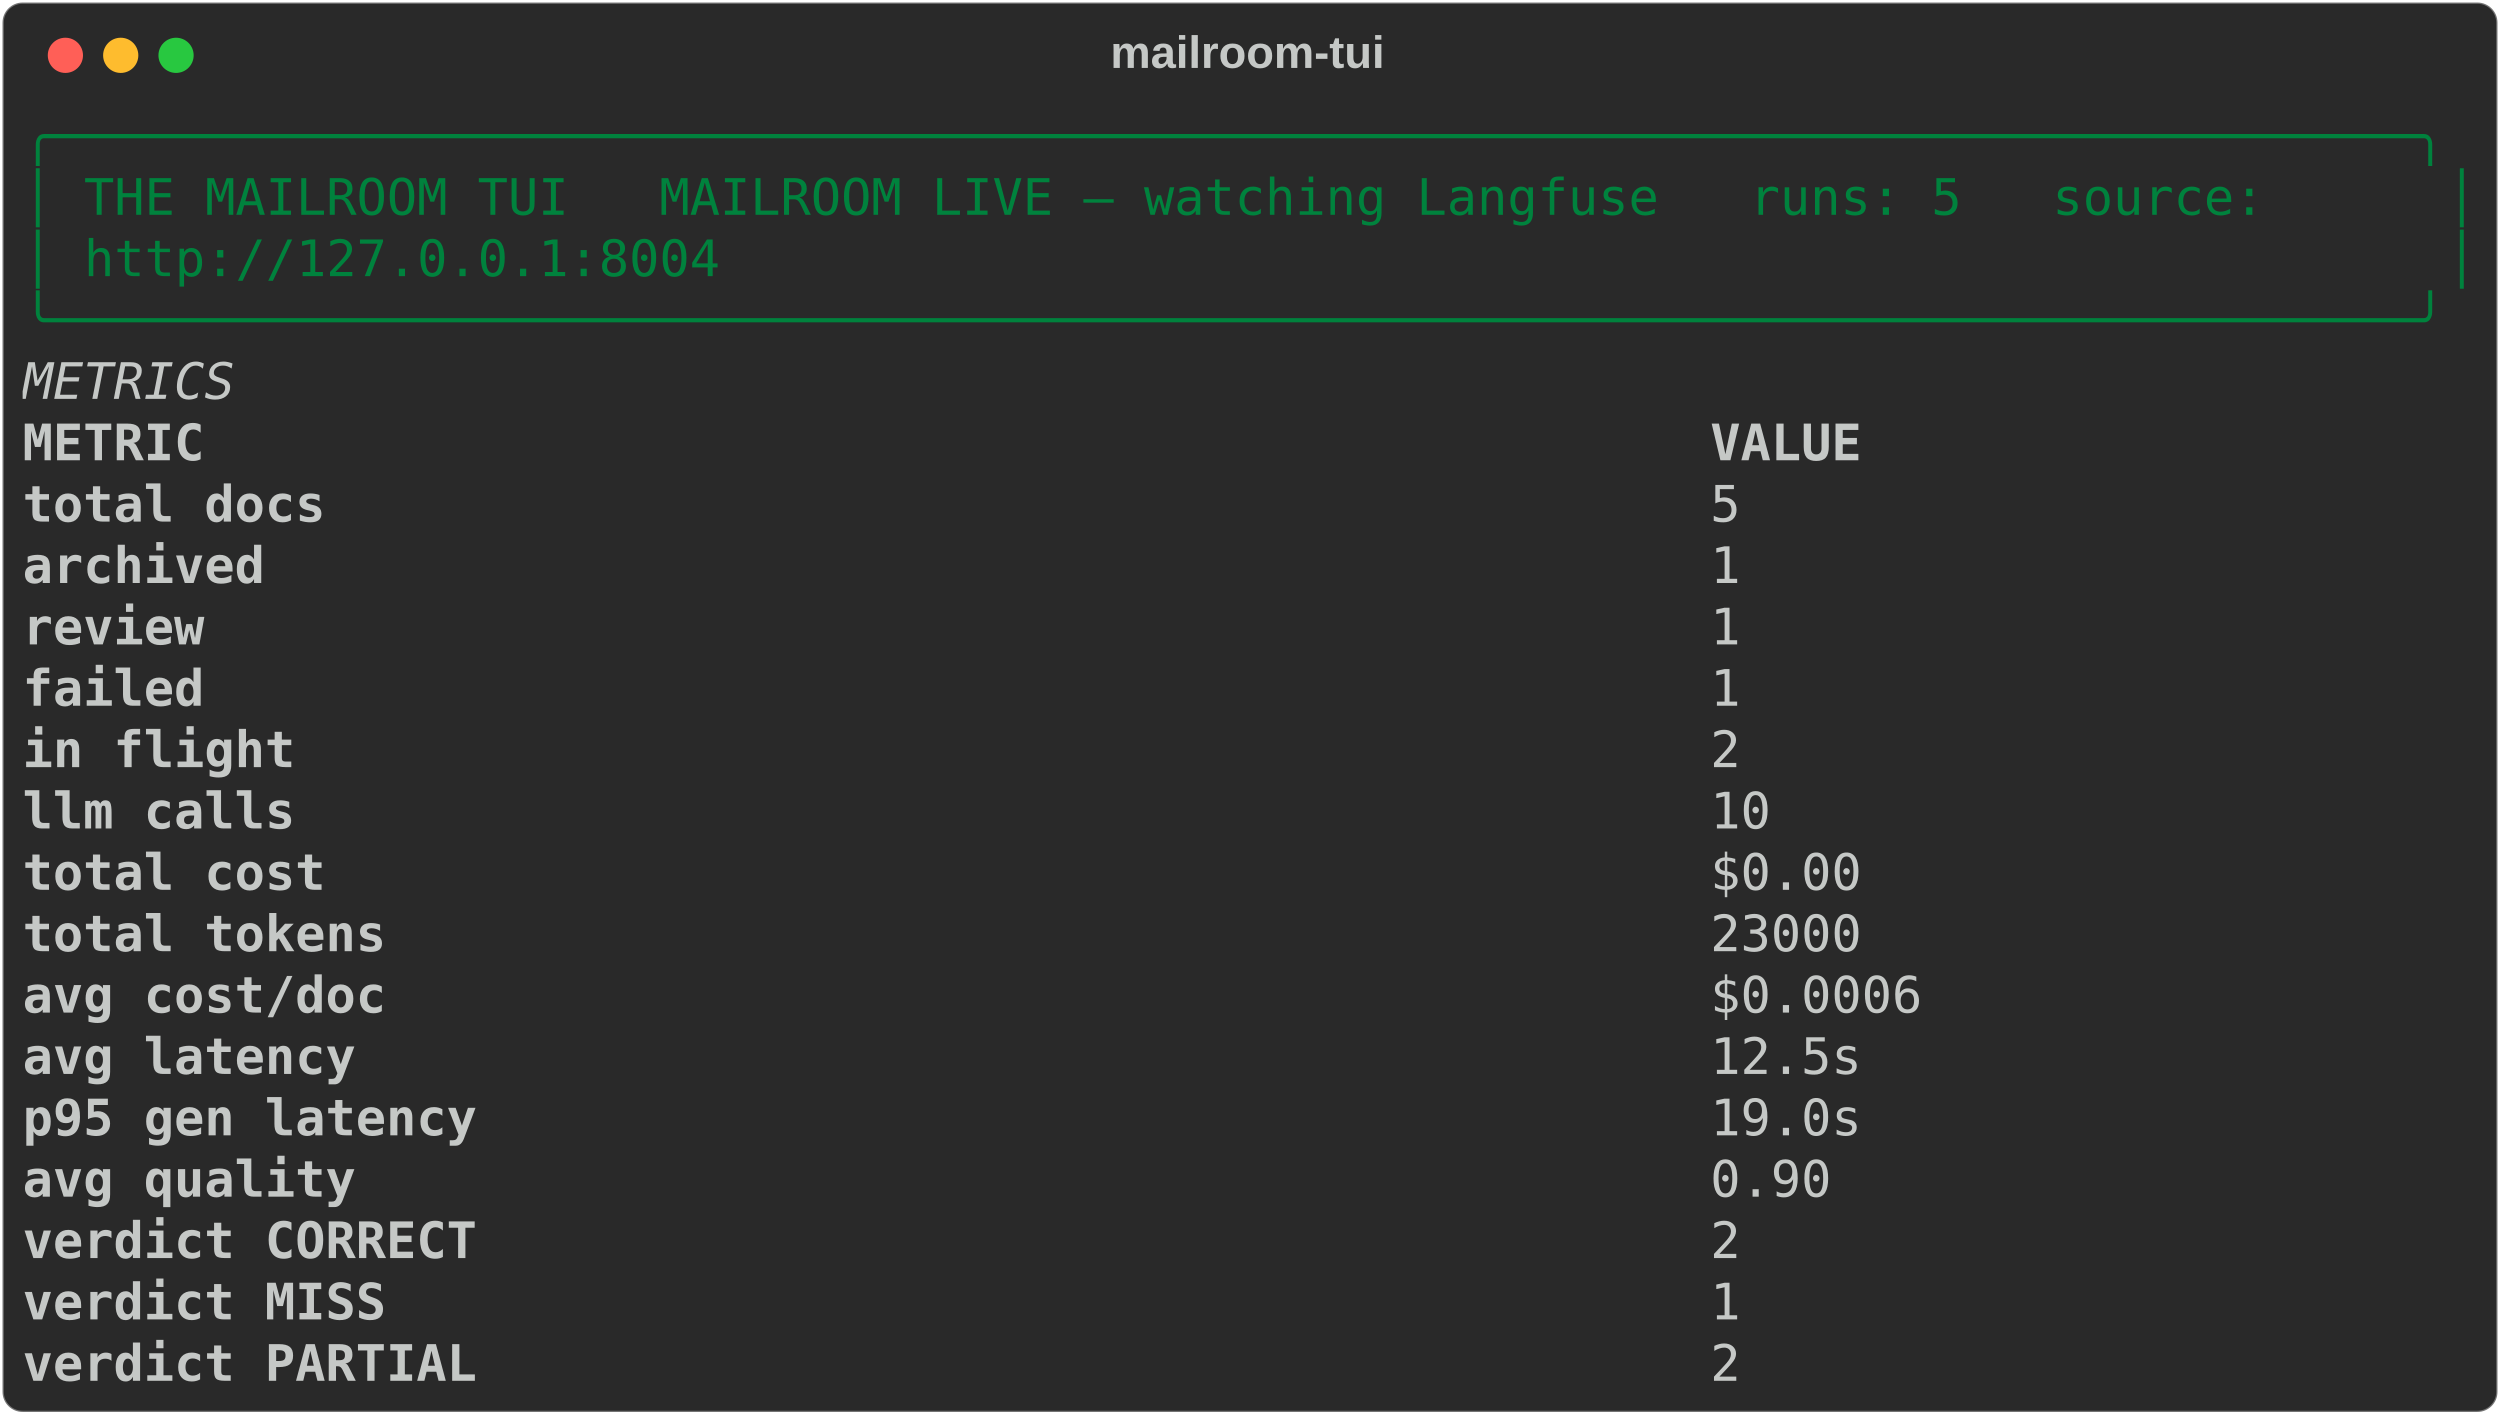
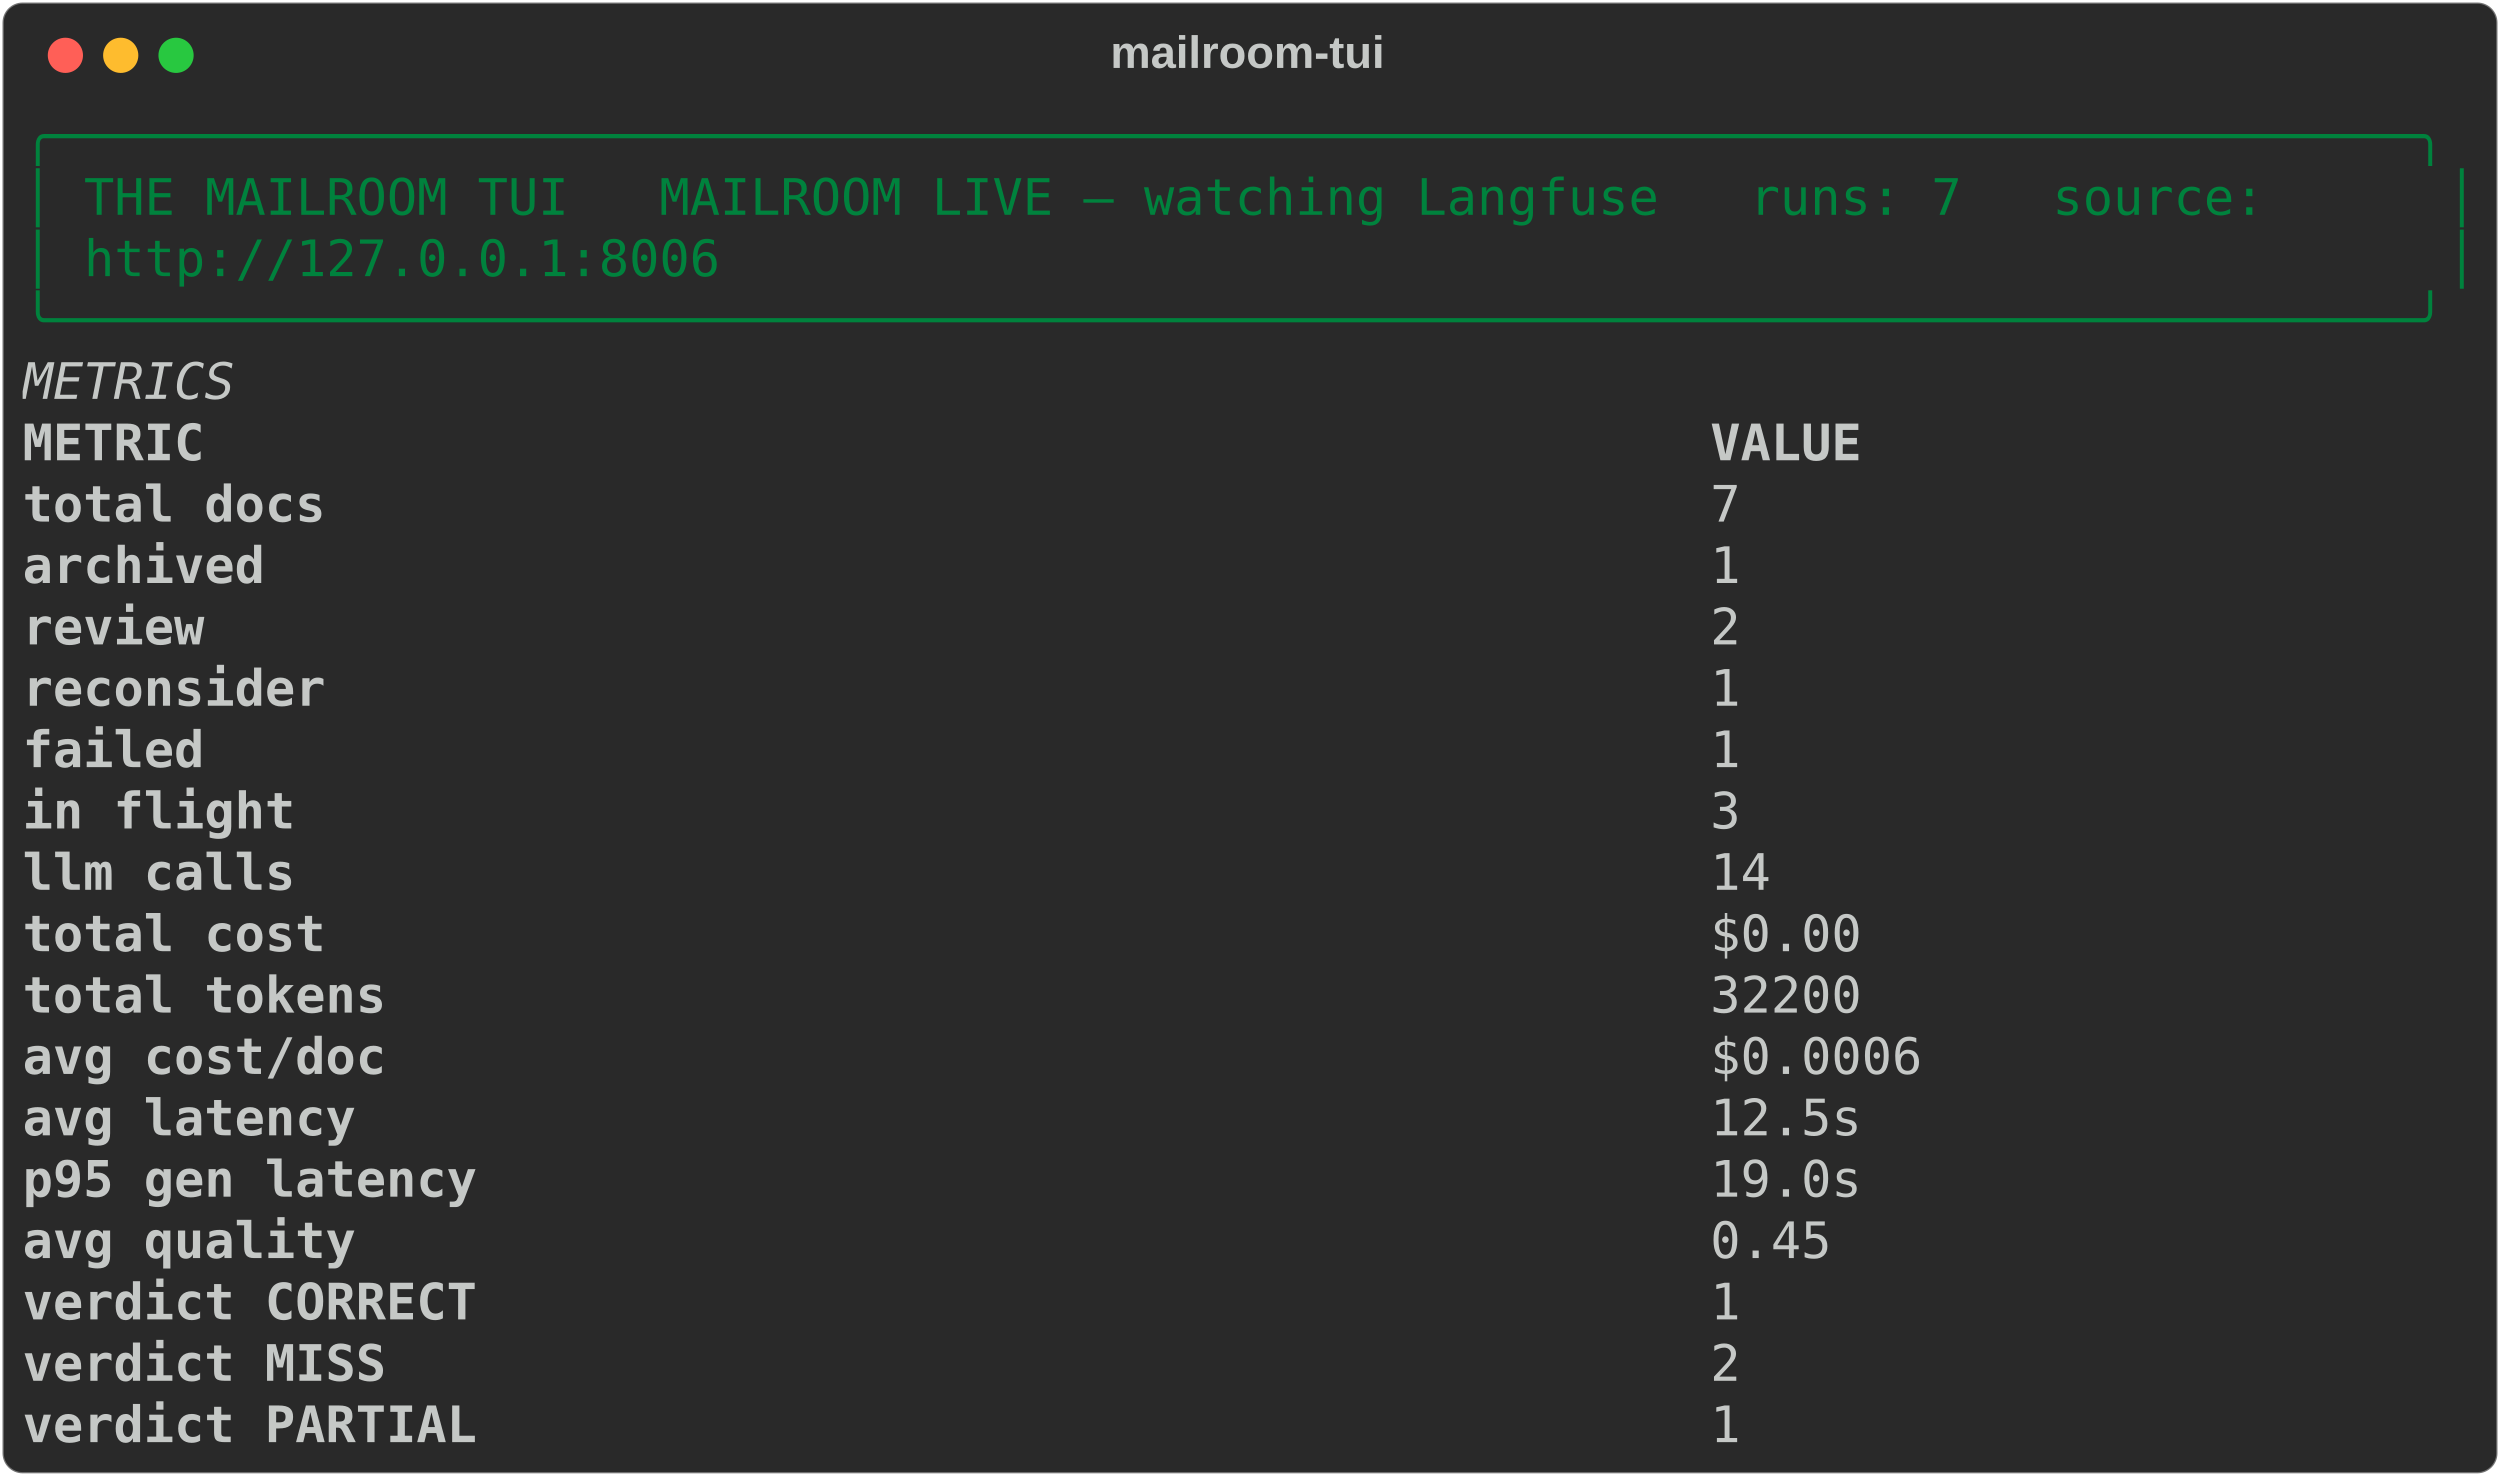
- <svg xmlns="http://www.w3.org/2000/svg" class="rich-terminal" viewBox="0 0 994 562.4">
+ <svg xmlns="http://www.w3.org/2000/svg" class="rich-terminal" viewBox="0 0 994 586.8">
  <style>

    @font-face {
        font-family: "Fira Code";
        src: local("FiraCode-Regular"),
                url("https://cdnjs.cloudflare.com/ajax/libs/firacode/6.2.0/woff2/FiraCode-Regular.woff2") format("woff2"),
                url("https://cdnjs.cloudflare.com/ajax/libs/firacode/6.2.0/woff/FiraCode-Regular.woff") format("woff");
        font-style: normal;
        font-weight: 400;
    }
    @font-face {
        font-family: "Fira Code";
        src: local("FiraCode-Bold"),
                url("https://cdnjs.cloudflare.com/ajax/libs/firacode/6.2.0/woff2/FiraCode-Bold.woff2") format("woff2"),
                url("https://cdnjs.cloudflare.com/ajax/libs/firacode/6.2.0/woff/FiraCode-Bold.woff") format("woff");
        font-style: bold;
        font-weight: 700;
    }

-     .terminal-156005059-matrix {
+     .terminal-2718802137-matrix {
        font-family: Fira Code, monospace;
        font-size: 20px;
        line-height: 24.4px;
        font-variant-east-asian: full-width;
    }

-     .terminal-156005059-title {
+     .terminal-2718802137-title {
        font-size: 18px;
        font-weight: bold;
        font-family: arial;
    }

-     .terminal-156005059-r1 { fill: #00823d }
- .terminal-156005059-r2 { fill: #c5c8c6 }
- .terminal-156005059-r3 { fill: #c5c8c6;font-style: italic; }
- .terminal-156005059-r4 { fill: #c5c8c6;font-weight: bold }
+     .terminal-2718802137-r1 { fill: #00823d }
+ .terminal-2718802137-r2 { fill: #c5c8c6 }
+ .terminal-2718802137-r3 { fill: #c5c8c6;font-style: italic; }
+ .terminal-2718802137-r4 { fill: #c5c8c6;font-weight: bold }
    </style>
  <defs>
-     <clipPath id="terminal-156005059-clip-terminal">
-       <rect x="0" y="0" width="975.0" height="511.4" />
-     </clipPath>
-     <clipPath id="terminal-156005059-line-0">
+     <clipPath id="terminal-2718802137-clip-terminal">
+       <rect x="0" y="0" width="975.0" height="535.8" />
+     </clipPath>
+     <clipPath id="terminal-2718802137-line-0">
      <rect x="0" y="1.5" width="976" height="24.65" />
    </clipPath>
-     <clipPath id="terminal-156005059-line-1">
+     <clipPath id="terminal-2718802137-line-1">
      <rect x="0" y="25.9" width="976" height="24.65" />
    </clipPath>
-     <clipPath id="terminal-156005059-line-2">
+     <clipPath id="terminal-2718802137-line-2">
      <rect x="0" y="50.3" width="976" height="24.65" />
    </clipPath>
-     <clipPath id="terminal-156005059-line-3">
+     <clipPath id="terminal-2718802137-line-3">
      <rect x="0" y="74.7" width="976" height="24.65" />
    </clipPath>
-     <clipPath id="terminal-156005059-line-4">
+     <clipPath id="terminal-2718802137-line-4">
      <rect x="0" y="99.1" width="976" height="24.65" />
    </clipPath>
-     <clipPath id="terminal-156005059-line-5">
+     <clipPath id="terminal-2718802137-line-5">
      <rect x="0" y="123.5" width="976" height="24.65" />
    </clipPath>
-     <clipPath id="terminal-156005059-line-6">
+     <clipPath id="terminal-2718802137-line-6">
      <rect x="0" y="147.9" width="976" height="24.65" />
    </clipPath>
-     <clipPath id="terminal-156005059-line-7">
+     <clipPath id="terminal-2718802137-line-7">
      <rect x="0" y="172.3" width="976" height="24.65" />
    </clipPath>
-     <clipPath id="terminal-156005059-line-8">
+     <clipPath id="terminal-2718802137-line-8">
      <rect x="0" y="196.7" width="976" height="24.65" />
    </clipPath>
-     <clipPath id="terminal-156005059-line-9">
+     <clipPath id="terminal-2718802137-line-9">
      <rect x="0" y="221.1" width="976" height="24.65" />
    </clipPath>
-     <clipPath id="terminal-156005059-line-10">
+     <clipPath id="terminal-2718802137-line-10">
      <rect x="0" y="245.5" width="976" height="24.65" />
    </clipPath>
-     <clipPath id="terminal-156005059-line-11">
+     <clipPath id="terminal-2718802137-line-11">
      <rect x="0" y="269.9" width="976" height="24.65" />
    </clipPath>
-     <clipPath id="terminal-156005059-line-12">
+     <clipPath id="terminal-2718802137-line-12">
      <rect x="0" y="294.3" width="976" height="24.65" />
    </clipPath>
-     <clipPath id="terminal-156005059-line-13">
+     <clipPath id="terminal-2718802137-line-13">
      <rect x="0" y="318.7" width="976" height="24.65" />
    </clipPath>
-     <clipPath id="terminal-156005059-line-14">
+     <clipPath id="terminal-2718802137-line-14">
      <rect x="0" y="343.1" width="976" height="24.65" />
    </clipPath>
-     <clipPath id="terminal-156005059-line-15">
+     <clipPath id="terminal-2718802137-line-15">
      <rect x="0" y="367.5" width="976" height="24.65" />
    </clipPath>
-     <clipPath id="terminal-156005059-line-16">
+     <clipPath id="terminal-2718802137-line-16">
      <rect x="0" y="391.9" width="976" height="24.65" />
    </clipPath>
-     <clipPath id="terminal-156005059-line-17">
+     <clipPath id="terminal-2718802137-line-17">
      <rect x="0" y="416.3" width="976" height="24.65" />
    </clipPath>
-     <clipPath id="terminal-156005059-line-18">
+     <clipPath id="terminal-2718802137-line-18">
      <rect x="0" y="440.7" width="976" height="24.65" />
    </clipPath>
-     <clipPath id="terminal-156005059-line-19">
+     <clipPath id="terminal-2718802137-line-19">
      <rect x="0" y="465.1" width="976" height="24.65" />
    </clipPath>
+     <clipPath id="terminal-2718802137-line-20">
+       <rect x="0" y="489.5" width="976" height="24.65" />
+     </clipPath>
  </defs>
-   <rect fill="#292929" stroke="rgba(255,255,255,0.35)" stroke-width="1" x="1" y="1" width="992" height="560.4" rx="8" />
-   <text class="terminal-156005059-title" fill="#c5c8c6" text-anchor="middle" x="496" y="27">mailroom-tui</text>
+   <rect fill="#292929" stroke="rgba(255,255,255,0.35)" stroke-width="1" x="1" y="1" width="992" height="584.8" rx="8" />
+   <text class="terminal-2718802137-title" fill="#c5c8c6" text-anchor="middle" x="496" y="27">mailroom-tui</text>
  <g transform="translate(26,22)">
    <circle cx="0" cy="0" r="7" fill="#ff5f57" />
    <circle cx="22" cy="0" r="7" fill="#febc2e" />
    <circle cx="44" cy="0" r="7" fill="#28c840" />
  </g>
-   <g transform="translate(9, 41)" clip-path="url(#terminal-156005059-clip-terminal)">
-     <g class="terminal-156005059-matrix">
-       <text class="terminal-156005059-r1" x="0" y="20" textLength="976" clip-path="url(#terminal-156005059-line-0)">╭──────────────────────────────────────────────────────────────────────────────╮</text>
-       <text class="terminal-156005059-r2" x="976" y="20" textLength="12.2" clip-path="url(#terminal-156005059-line-0)">
- </text>
-       <text class="terminal-156005059-r1" x="0" y="44.4" textLength="12.2" clip-path="url(#terminal-156005059-line-1)">│</text>
-       <text class="terminal-156005059-r1" x="24.4" y="44.4" textLength="890.6" clip-path="url(#terminal-156005059-line-1)">THE MAILROOM TUI   MAILROOM LIVE — watching Langfuse   runs: 5   source: </text>
-       <text class="terminal-156005059-r1" x="963.8" y="44.4" textLength="12.2" clip-path="url(#terminal-156005059-line-1)">│</text>
-       <text class="terminal-156005059-r2" x="976" y="44.4" textLength="12.2" clip-path="url(#terminal-156005059-line-1)">
- </text>
-       <text class="terminal-156005059-r1" x="0" y="68.8" textLength="12.2" clip-path="url(#terminal-156005059-line-2)">│</text>
-       <text class="terminal-156005059-r1" x="24.4" y="68.8" textLength="256.2" clip-path="url(#terminal-156005059-line-2)">http://127.0.0.1:8004</text>
-       <text class="terminal-156005059-r1" x="963.8" y="68.8" textLength="12.2" clip-path="url(#terminal-156005059-line-2)">│</text>
-       <text class="terminal-156005059-r2" x="976" y="68.8" textLength="12.2" clip-path="url(#terminal-156005059-line-2)">
- </text>
-       <text class="terminal-156005059-r1" x="0" y="93.2" textLength="976" clip-path="url(#terminal-156005059-line-3)">╰──────────────────────────────────────────────────────────────────────────────╯</text>
-       <text class="terminal-156005059-r2" x="976" y="93.2" textLength="12.2" clip-path="url(#terminal-156005059-line-3)">
- </text>
-       <text class="terminal-156005059-r3" x="0" y="117.6" textLength="976" clip-path="url(#terminal-156005059-line-4)">                                    METRICS                                     </text>
-       <text class="terminal-156005059-r2" x="976" y="117.6" textLength="12.2" clip-path="url(#terminal-156005059-line-4)">
- </text>
-       <text class="terminal-156005059-r4" x="0" y="142" textLength="646.6" clip-path="url(#terminal-156005059-line-5)">METRIC                                               </text>
-       <text class="terminal-156005059-r4" x="671" y="142" textLength="305" clip-path="url(#terminal-156005059-line-5)">                    VALUE</text>
-       <text class="terminal-156005059-r2" x="976" y="142" textLength="12.2" clip-path="url(#terminal-156005059-line-5)">
- </text>
-       <text class="terminal-156005059-r4" x="0" y="166.4" textLength="646.6" clip-path="url(#terminal-156005059-line-6)">total docs                                           </text>
-       <text class="terminal-156005059-r2" x="671" y="166.4" textLength="305" clip-path="url(#terminal-156005059-line-6)">                        5</text>
-       <text class="terminal-156005059-r2" x="976" y="166.4" textLength="12.2" clip-path="url(#terminal-156005059-line-6)">
- </text>
-       <text class="terminal-156005059-r4" x="0" y="190.8" textLength="646.6" clip-path="url(#terminal-156005059-line-7)">archived                                             </text>
-       <text class="terminal-156005059-r2" x="671" y="190.8" textLength="305" clip-path="url(#terminal-156005059-line-7)">                        1</text>
-       <text class="terminal-156005059-r2" x="976" y="190.8" textLength="12.2" clip-path="url(#terminal-156005059-line-7)">
- </text>
-       <text class="terminal-156005059-r4" x="0" y="215.2" textLength="646.6" clip-path="url(#terminal-156005059-line-8)">review                                               </text>
-       <text class="terminal-156005059-r2" x="671" y="215.2" textLength="305" clip-path="url(#terminal-156005059-line-8)">                        1</text>
-       <text class="terminal-156005059-r2" x="976" y="215.2" textLength="12.2" clip-path="url(#terminal-156005059-line-8)">
- </text>
-       <text class="terminal-156005059-r4" x="0" y="239.6" textLength="646.6" clip-path="url(#terminal-156005059-line-9)">failed                                               </text>
-       <text class="terminal-156005059-r2" x="671" y="239.6" textLength="305" clip-path="url(#terminal-156005059-line-9)">                        1</text>
-       <text class="terminal-156005059-r2" x="976" y="239.6" textLength="12.2" clip-path="url(#terminal-156005059-line-9)">
- </text>
-       <text class="terminal-156005059-r4" x="0" y="264" textLength="646.6" clip-path="url(#terminal-156005059-line-10)">in flight                                            </text>
-       <text class="terminal-156005059-r2" x="671" y="264" textLength="305" clip-path="url(#terminal-156005059-line-10)">                        2</text>
-       <text class="terminal-156005059-r2" x="976" y="264" textLength="12.2" clip-path="url(#terminal-156005059-line-10)">
- </text>
-       <text class="terminal-156005059-r4" x="0" y="288.4" textLength="646.6" clip-path="url(#terminal-156005059-line-11)">llm calls                                            </text>
-       <text class="terminal-156005059-r2" x="671" y="288.4" textLength="305" clip-path="url(#terminal-156005059-line-11)">                       10</text>
-       <text class="terminal-156005059-r2" x="976" y="288.4" textLength="12.2" clip-path="url(#terminal-156005059-line-11)">
- </text>
-       <text class="terminal-156005059-r4" x="0" y="312.8" textLength="646.6" clip-path="url(#terminal-156005059-line-12)">total cost                                           </text>
-       <text class="terminal-156005059-r2" x="671" y="312.8" textLength="305" clip-path="url(#terminal-156005059-line-12)">                    $0.00</text>
-       <text class="terminal-156005059-r2" x="976" y="312.8" textLength="12.2" clip-path="url(#terminal-156005059-line-12)">
- </text>
-       <text class="terminal-156005059-r4" x="0" y="337.2" textLength="646.6" clip-path="url(#terminal-156005059-line-13)">total tokens                                         </text>
-       <text class="terminal-156005059-r2" x="671" y="337.2" textLength="305" clip-path="url(#terminal-156005059-line-13)">                    23000</text>
-       <text class="terminal-156005059-r2" x="976" y="337.2" textLength="12.2" clip-path="url(#terminal-156005059-line-13)">
- </text>
-       <text class="terminal-156005059-r4" x="0" y="361.6" textLength="646.6" clip-path="url(#terminal-156005059-line-14)">avg cost/doc                                         </text>
-       <text class="terminal-156005059-r2" x="671" y="361.6" textLength="305" clip-path="url(#terminal-156005059-line-14)">                  $0.0006</text>
-       <text class="terminal-156005059-r2" x="976" y="361.6" textLength="12.2" clip-path="url(#terminal-156005059-line-14)">
- </text>
-       <text class="terminal-156005059-r4" x="0" y="386" textLength="646.6" clip-path="url(#terminal-156005059-line-15)">avg latency                                          </text>
-       <text class="terminal-156005059-r2" x="671" y="386" textLength="305" clip-path="url(#terminal-156005059-line-15)">                    12.5s</text>
-       <text class="terminal-156005059-r2" x="976" y="386" textLength="12.2" clip-path="url(#terminal-156005059-line-15)">
- </text>
-       <text class="terminal-156005059-r4" x="0" y="410.4" textLength="646.6" clip-path="url(#terminal-156005059-line-16)">p95 gen latency                                      </text>
-       <text class="terminal-156005059-r2" x="671" y="410.4" textLength="305" clip-path="url(#terminal-156005059-line-16)">                    19.0s</text>
-       <text class="terminal-156005059-r2" x="976" y="410.4" textLength="12.2" clip-path="url(#terminal-156005059-line-16)">
- </text>
-       <text class="terminal-156005059-r4" x="0" y="434.8" textLength="646.6" clip-path="url(#terminal-156005059-line-17)">avg quality                                          </text>
-       <text class="terminal-156005059-r2" x="671" y="434.8" textLength="305" clip-path="url(#terminal-156005059-line-17)">                     0.90</text>
-       <text class="terminal-156005059-r2" x="976" y="434.8" textLength="12.2" clip-path="url(#terminal-156005059-line-17)">
- </text>
-       <text class="terminal-156005059-r4" x="0" y="459.2" textLength="646.6" clip-path="url(#terminal-156005059-line-18)">verdict CORRECT                                      </text>
-       <text class="terminal-156005059-r2" x="671" y="459.2" textLength="305" clip-path="url(#terminal-156005059-line-18)">                        2</text>
-       <text class="terminal-156005059-r2" x="976" y="459.2" textLength="12.2" clip-path="url(#terminal-156005059-line-18)">
- </text>
-       <text class="terminal-156005059-r4" x="0" y="483.6" textLength="646.6" clip-path="url(#terminal-156005059-line-19)">verdict MISS                                         </text>
-       <text class="terminal-156005059-r2" x="671" y="483.6" textLength="305" clip-path="url(#terminal-156005059-line-19)">                        1</text>
-       <text class="terminal-156005059-r2" x="976" y="483.6" textLength="12.2" clip-path="url(#terminal-156005059-line-19)">
- </text>
-       <text class="terminal-156005059-r4" x="0" y="508" textLength="646.6" clip-path="url(#terminal-156005059-line-20)">verdict PARTIAL                                      </text>
-       <text class="terminal-156005059-r2" x="671" y="508" textLength="305" clip-path="url(#terminal-156005059-line-20)">                        2</text>
-       <text class="terminal-156005059-r2" x="976" y="508" textLength="12.2" clip-path="url(#terminal-156005059-line-20)">
+   <g transform="translate(9, 41)" clip-path="url(#terminal-2718802137-clip-terminal)">
+     <g class="terminal-2718802137-matrix">
+       <text class="terminal-2718802137-r1" x="0" y="20" textLength="976" clip-path="url(#terminal-2718802137-line-0)">╭──────────────────────────────────────────────────────────────────────────────╮</text>
+       <text class="terminal-2718802137-r2" x="976" y="20" textLength="12.2" clip-path="url(#terminal-2718802137-line-0)">
+ </text>
+       <text class="terminal-2718802137-r1" x="0" y="44.4" textLength="12.2" clip-path="url(#terminal-2718802137-line-1)">│</text>
+       <text class="terminal-2718802137-r1" x="24.4" y="44.4" textLength="890.6" clip-path="url(#terminal-2718802137-line-1)">THE MAILROOM TUI   MAILROOM LIVE — watching Langfuse   runs: 7   source: </text>
+       <text class="terminal-2718802137-r1" x="963.8" y="44.4" textLength="12.2" clip-path="url(#terminal-2718802137-line-1)">│</text>
+       <text class="terminal-2718802137-r2" x="976" y="44.4" textLength="12.2" clip-path="url(#terminal-2718802137-line-1)">
+ </text>
+       <text class="terminal-2718802137-r1" x="0" y="68.8" textLength="12.2" clip-path="url(#terminal-2718802137-line-2)">│</text>
+       <text class="terminal-2718802137-r1" x="24.4" y="68.8" textLength="256.2" clip-path="url(#terminal-2718802137-line-2)">http://127.0.0.1:8006</text>
+       <text class="terminal-2718802137-r1" x="963.8" y="68.8" textLength="12.2" clip-path="url(#terminal-2718802137-line-2)">│</text>
+       <text class="terminal-2718802137-r2" x="976" y="68.8" textLength="12.2" clip-path="url(#terminal-2718802137-line-2)">
+ </text>
+       <text class="terminal-2718802137-r1" x="0" y="93.2" textLength="976" clip-path="url(#terminal-2718802137-line-3)">╰──────────────────────────────────────────────────────────────────────────────╯</text>
+       <text class="terminal-2718802137-r2" x="976" y="93.2" textLength="12.2" clip-path="url(#terminal-2718802137-line-3)">
+ </text>
+       <text class="terminal-2718802137-r3" x="0" y="117.6" textLength="976" clip-path="url(#terminal-2718802137-line-4)">                                    METRICS                                     </text>
+       <text class="terminal-2718802137-r2" x="976" y="117.6" textLength="12.2" clip-path="url(#terminal-2718802137-line-4)">
+ </text>
+       <text class="terminal-2718802137-r4" x="0" y="142" textLength="646.6" clip-path="url(#terminal-2718802137-line-5)">METRIC                                               </text>
+       <text class="terminal-2718802137-r4" x="671" y="142" textLength="305" clip-path="url(#terminal-2718802137-line-5)">                    VALUE</text>
+       <text class="terminal-2718802137-r2" x="976" y="142" textLength="12.2" clip-path="url(#terminal-2718802137-line-5)">
+ </text>
+       <text class="terminal-2718802137-r4" x="0" y="166.4" textLength="646.6" clip-path="url(#terminal-2718802137-line-6)">total docs                                           </text>
+       <text class="terminal-2718802137-r2" x="671" y="166.4" textLength="305" clip-path="url(#terminal-2718802137-line-6)">                        7</text>
+       <text class="terminal-2718802137-r2" x="976" y="166.4" textLength="12.2" clip-path="url(#terminal-2718802137-line-6)">
+ </text>
+       <text class="terminal-2718802137-r4" x="0" y="190.8" textLength="646.6" clip-path="url(#terminal-2718802137-line-7)">archived                                             </text>
+       <text class="terminal-2718802137-r2" x="671" y="190.8" textLength="305" clip-path="url(#terminal-2718802137-line-7)">                        1</text>
+       <text class="terminal-2718802137-r2" x="976" y="190.8" textLength="12.2" clip-path="url(#terminal-2718802137-line-7)">
+ </text>
+       <text class="terminal-2718802137-r4" x="0" y="215.2" textLength="646.6" clip-path="url(#terminal-2718802137-line-8)">review                                               </text>
+       <text class="terminal-2718802137-r2" x="671" y="215.2" textLength="305" clip-path="url(#terminal-2718802137-line-8)">                        2</text>
+       <text class="terminal-2718802137-r2" x="976" y="215.2" textLength="12.2" clip-path="url(#terminal-2718802137-line-8)">
+ </text>
+       <text class="terminal-2718802137-r4" x="0" y="239.6" textLength="646.6" clip-path="url(#terminal-2718802137-line-9)">reconsider                                           </text>
+       <text class="terminal-2718802137-r2" x="671" y="239.6" textLength="305" clip-path="url(#terminal-2718802137-line-9)">                        1</text>
+       <text class="terminal-2718802137-r2" x="976" y="239.6" textLength="12.2" clip-path="url(#terminal-2718802137-line-9)">
+ </text>
+       <text class="terminal-2718802137-r4" x="0" y="264" textLength="646.6" clip-path="url(#terminal-2718802137-line-10)">failed                                               </text>
+       <text class="terminal-2718802137-r2" x="671" y="264" textLength="305" clip-path="url(#terminal-2718802137-line-10)">                        1</text>
+       <text class="terminal-2718802137-r2" x="976" y="264" textLength="12.2" clip-path="url(#terminal-2718802137-line-10)">
+ </text>
+       <text class="terminal-2718802137-r4" x="0" y="288.4" textLength="646.6" clip-path="url(#terminal-2718802137-line-11)">in flight                                            </text>
+       <text class="terminal-2718802137-r2" x="671" y="288.4" textLength="305" clip-path="url(#terminal-2718802137-line-11)">                        3</text>
+       <text class="terminal-2718802137-r2" x="976" y="288.4" textLength="12.2" clip-path="url(#terminal-2718802137-line-11)">
+ </text>
+       <text class="terminal-2718802137-r4" x="0" y="312.8" textLength="646.6" clip-path="url(#terminal-2718802137-line-12)">llm calls                                            </text>
+       <text class="terminal-2718802137-r2" x="671" y="312.8" textLength="305" clip-path="url(#terminal-2718802137-line-12)">                       14</text>
+       <text class="terminal-2718802137-r2" x="976" y="312.8" textLength="12.2" clip-path="url(#terminal-2718802137-line-12)">
+ </text>
+       <text class="terminal-2718802137-r4" x="0" y="337.2" textLength="646.6" clip-path="url(#terminal-2718802137-line-13)">total cost                                           </text>
+       <text class="terminal-2718802137-r2" x="671" y="337.2" textLength="305" clip-path="url(#terminal-2718802137-line-13)">                    $0.00</text>
+       <text class="terminal-2718802137-r2" x="976" y="337.2" textLength="12.2" clip-path="url(#terminal-2718802137-line-13)">
+ </text>
+       <text class="terminal-2718802137-r4" x="0" y="361.6" textLength="646.6" clip-path="url(#terminal-2718802137-line-14)">total tokens                                         </text>
+       <text class="terminal-2718802137-r2" x="671" y="361.6" textLength="305" clip-path="url(#terminal-2718802137-line-14)">                    32200</text>
+       <text class="terminal-2718802137-r2" x="976" y="361.6" textLength="12.2" clip-path="url(#terminal-2718802137-line-14)">
+ </text>
+       <text class="terminal-2718802137-r4" x="0" y="386" textLength="646.6" clip-path="url(#terminal-2718802137-line-15)">avg cost/doc                                         </text>
+       <text class="terminal-2718802137-r2" x="671" y="386" textLength="305" clip-path="url(#terminal-2718802137-line-15)">                  $0.0006</text>
+       <text class="terminal-2718802137-r2" x="976" y="386" textLength="12.2" clip-path="url(#terminal-2718802137-line-15)">
+ </text>
+       <text class="terminal-2718802137-r4" x="0" y="410.4" textLength="646.6" clip-path="url(#terminal-2718802137-line-16)">avg latency                                          </text>
+       <text class="terminal-2718802137-r2" x="671" y="410.4" textLength="305" clip-path="url(#terminal-2718802137-line-16)">                    12.5s</text>
+       <text class="terminal-2718802137-r2" x="976" y="410.4" textLength="12.2" clip-path="url(#terminal-2718802137-line-16)">
+ </text>
+       <text class="terminal-2718802137-r4" x="0" y="434.8" textLength="646.6" clip-path="url(#terminal-2718802137-line-17)">p95 gen latency                                      </text>
+       <text class="terminal-2718802137-r2" x="671" y="434.8" textLength="305" clip-path="url(#terminal-2718802137-line-17)">                    19.0s</text>
+       <text class="terminal-2718802137-r2" x="976" y="434.8" textLength="12.2" clip-path="url(#terminal-2718802137-line-17)">
+ </text>
+       <text class="terminal-2718802137-r4" x="0" y="459.2" textLength="646.6" clip-path="url(#terminal-2718802137-line-18)">avg quality                                          </text>
+       <text class="terminal-2718802137-r2" x="671" y="459.2" textLength="305" clip-path="url(#terminal-2718802137-line-18)">                     0.45</text>
+       <text class="terminal-2718802137-r2" x="976" y="459.2" textLength="12.2" clip-path="url(#terminal-2718802137-line-18)">
+ </text>
+       <text class="terminal-2718802137-r4" x="0" y="483.6" textLength="646.6" clip-path="url(#terminal-2718802137-line-19)">verdict CORRECT                                      </text>
+       <text class="terminal-2718802137-r2" x="671" y="483.6" textLength="305" clip-path="url(#terminal-2718802137-line-19)">                        1</text>
+       <text class="terminal-2718802137-r2" x="976" y="483.6" textLength="12.2" clip-path="url(#terminal-2718802137-line-19)">
+ </text>
+       <text class="terminal-2718802137-r4" x="0" y="508" textLength="646.6" clip-path="url(#terminal-2718802137-line-20)">verdict MISS                                         </text>
+       <text class="terminal-2718802137-r2" x="671" y="508" textLength="305" clip-path="url(#terminal-2718802137-line-20)">                        2</text>
+       <text class="terminal-2718802137-r2" x="976" y="508" textLength="12.2" clip-path="url(#terminal-2718802137-line-20)">
+ </text>
+       <text class="terminal-2718802137-r4" x="0" y="532.4" textLength="646.6" clip-path="url(#terminal-2718802137-line-21)">verdict PARTIAL                                      </text>
+       <text class="terminal-2718802137-r2" x="671" y="532.4" textLength="305" clip-path="url(#terminal-2718802137-line-21)">                        1</text>
+       <text class="terminal-2718802137-r2" x="976" y="532.4" textLength="12.2" clip-path="url(#terminal-2718802137-line-21)">
</text>
    </g>
  </g>
</svg>
